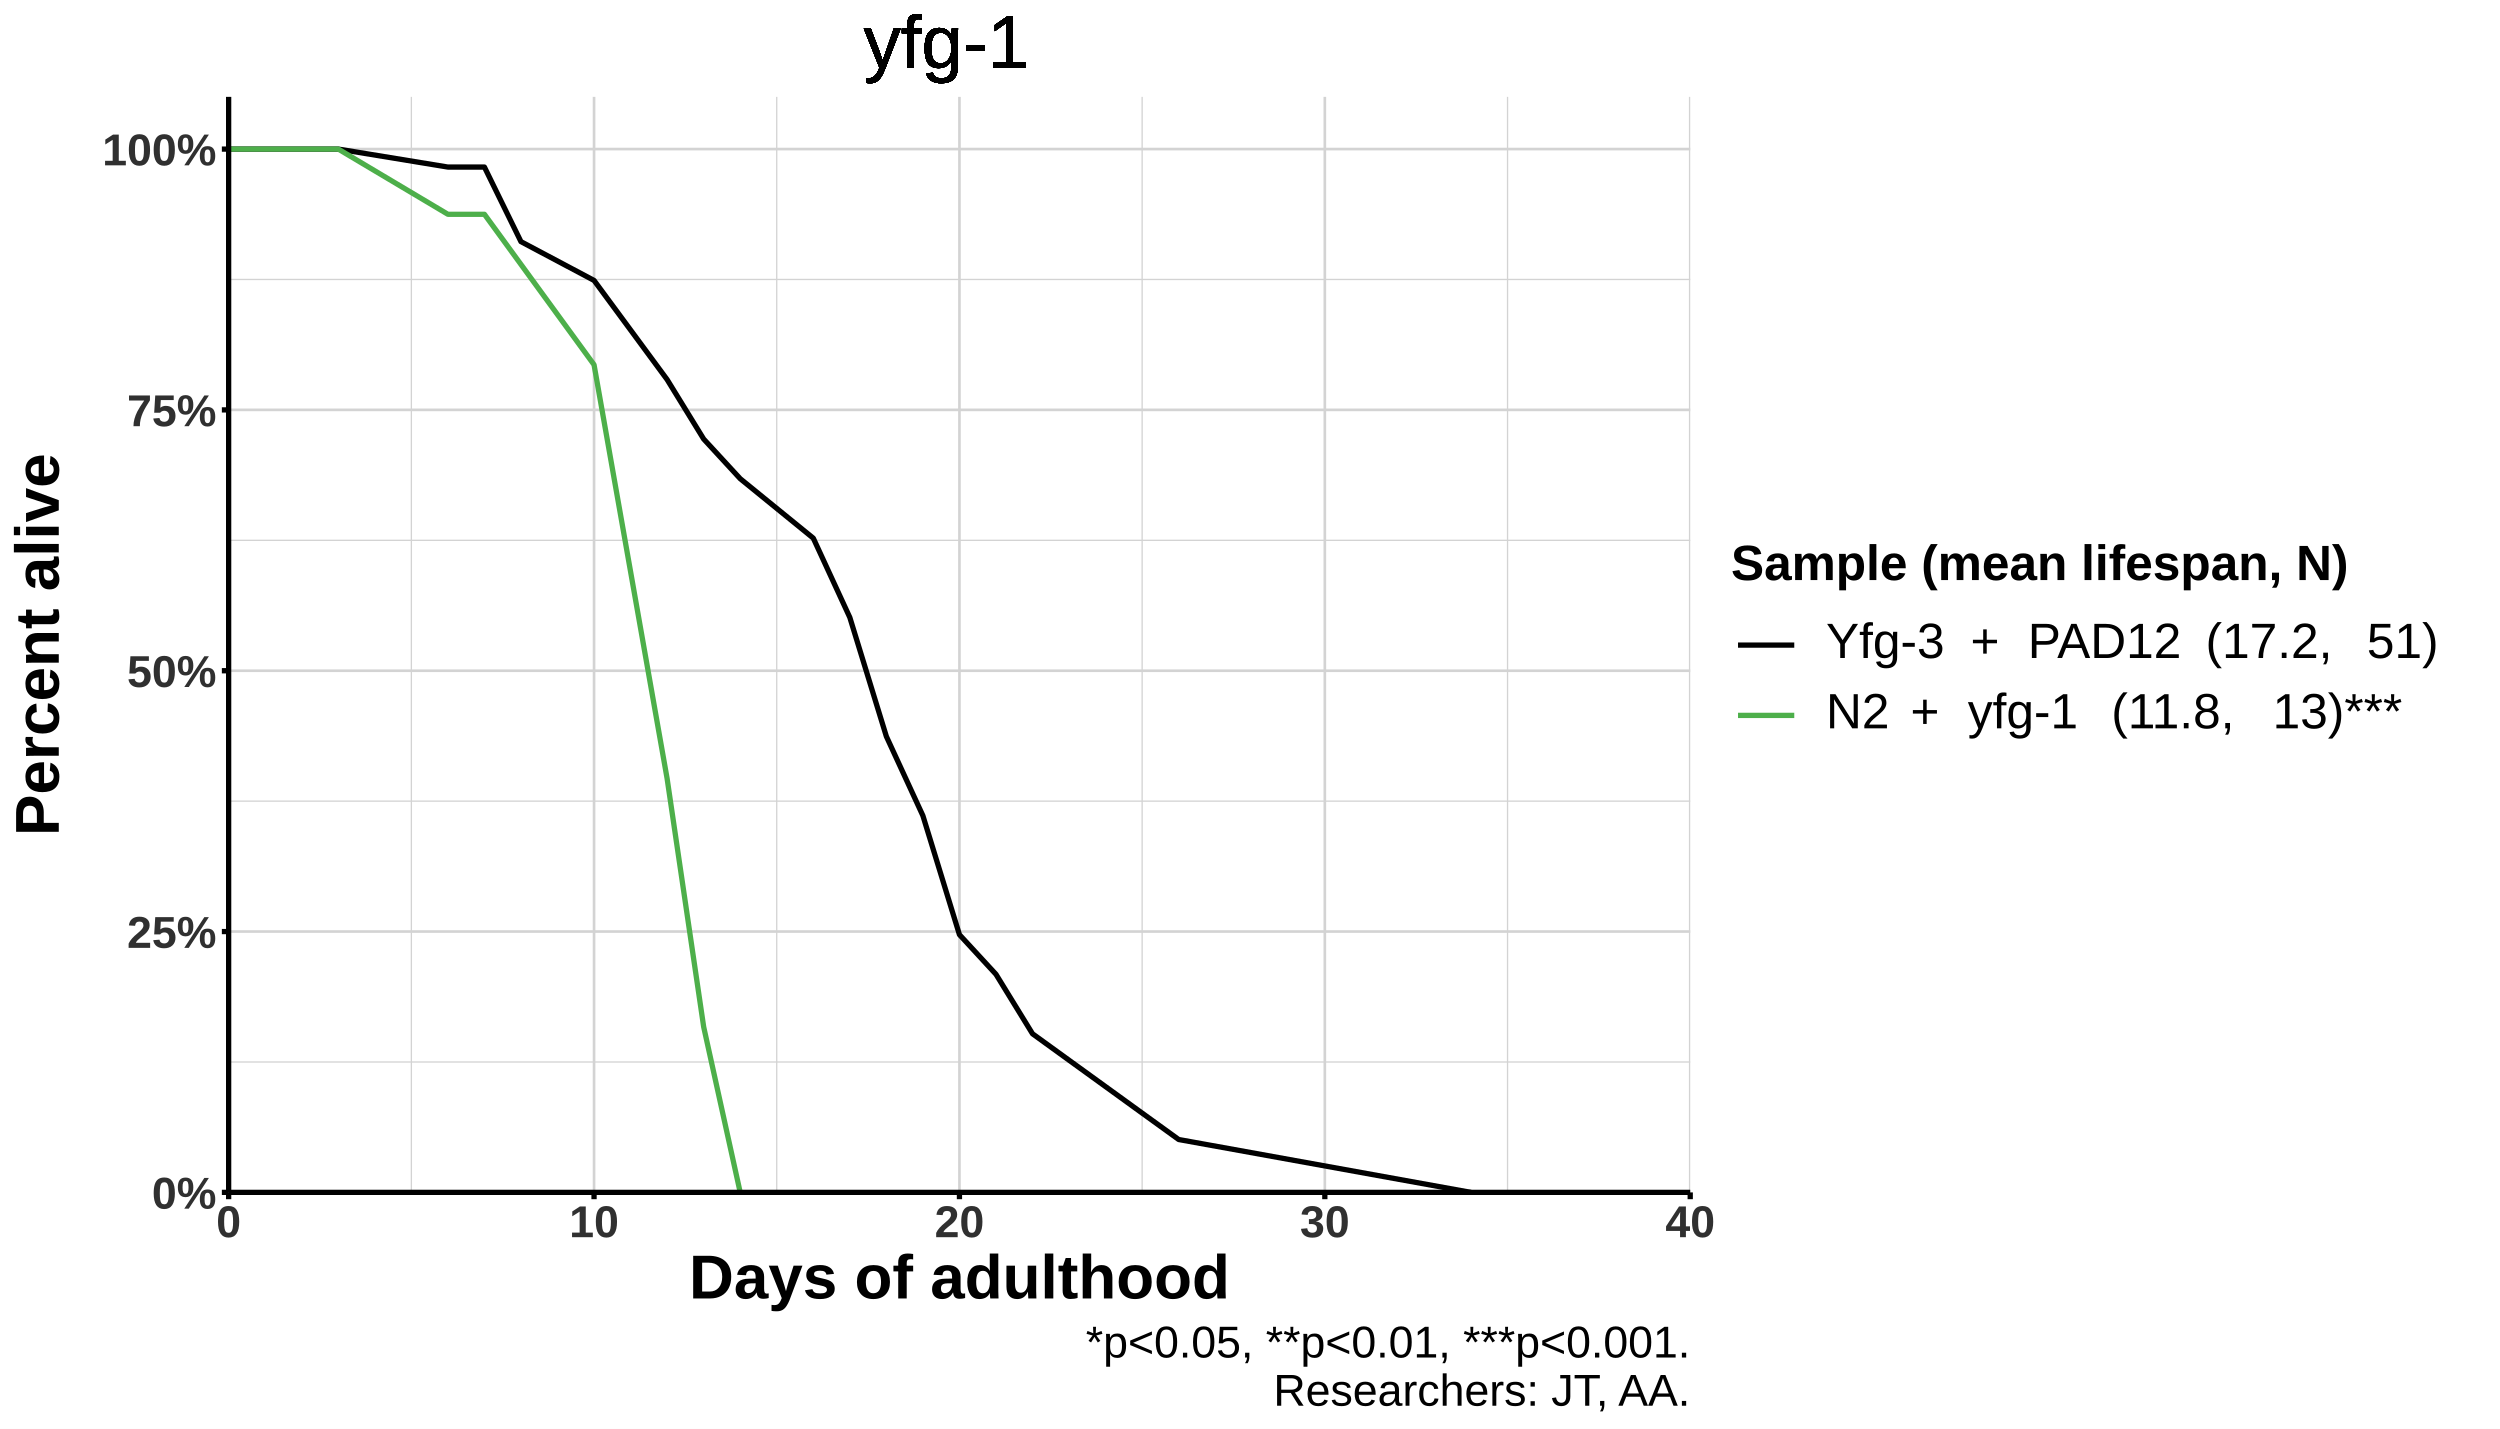
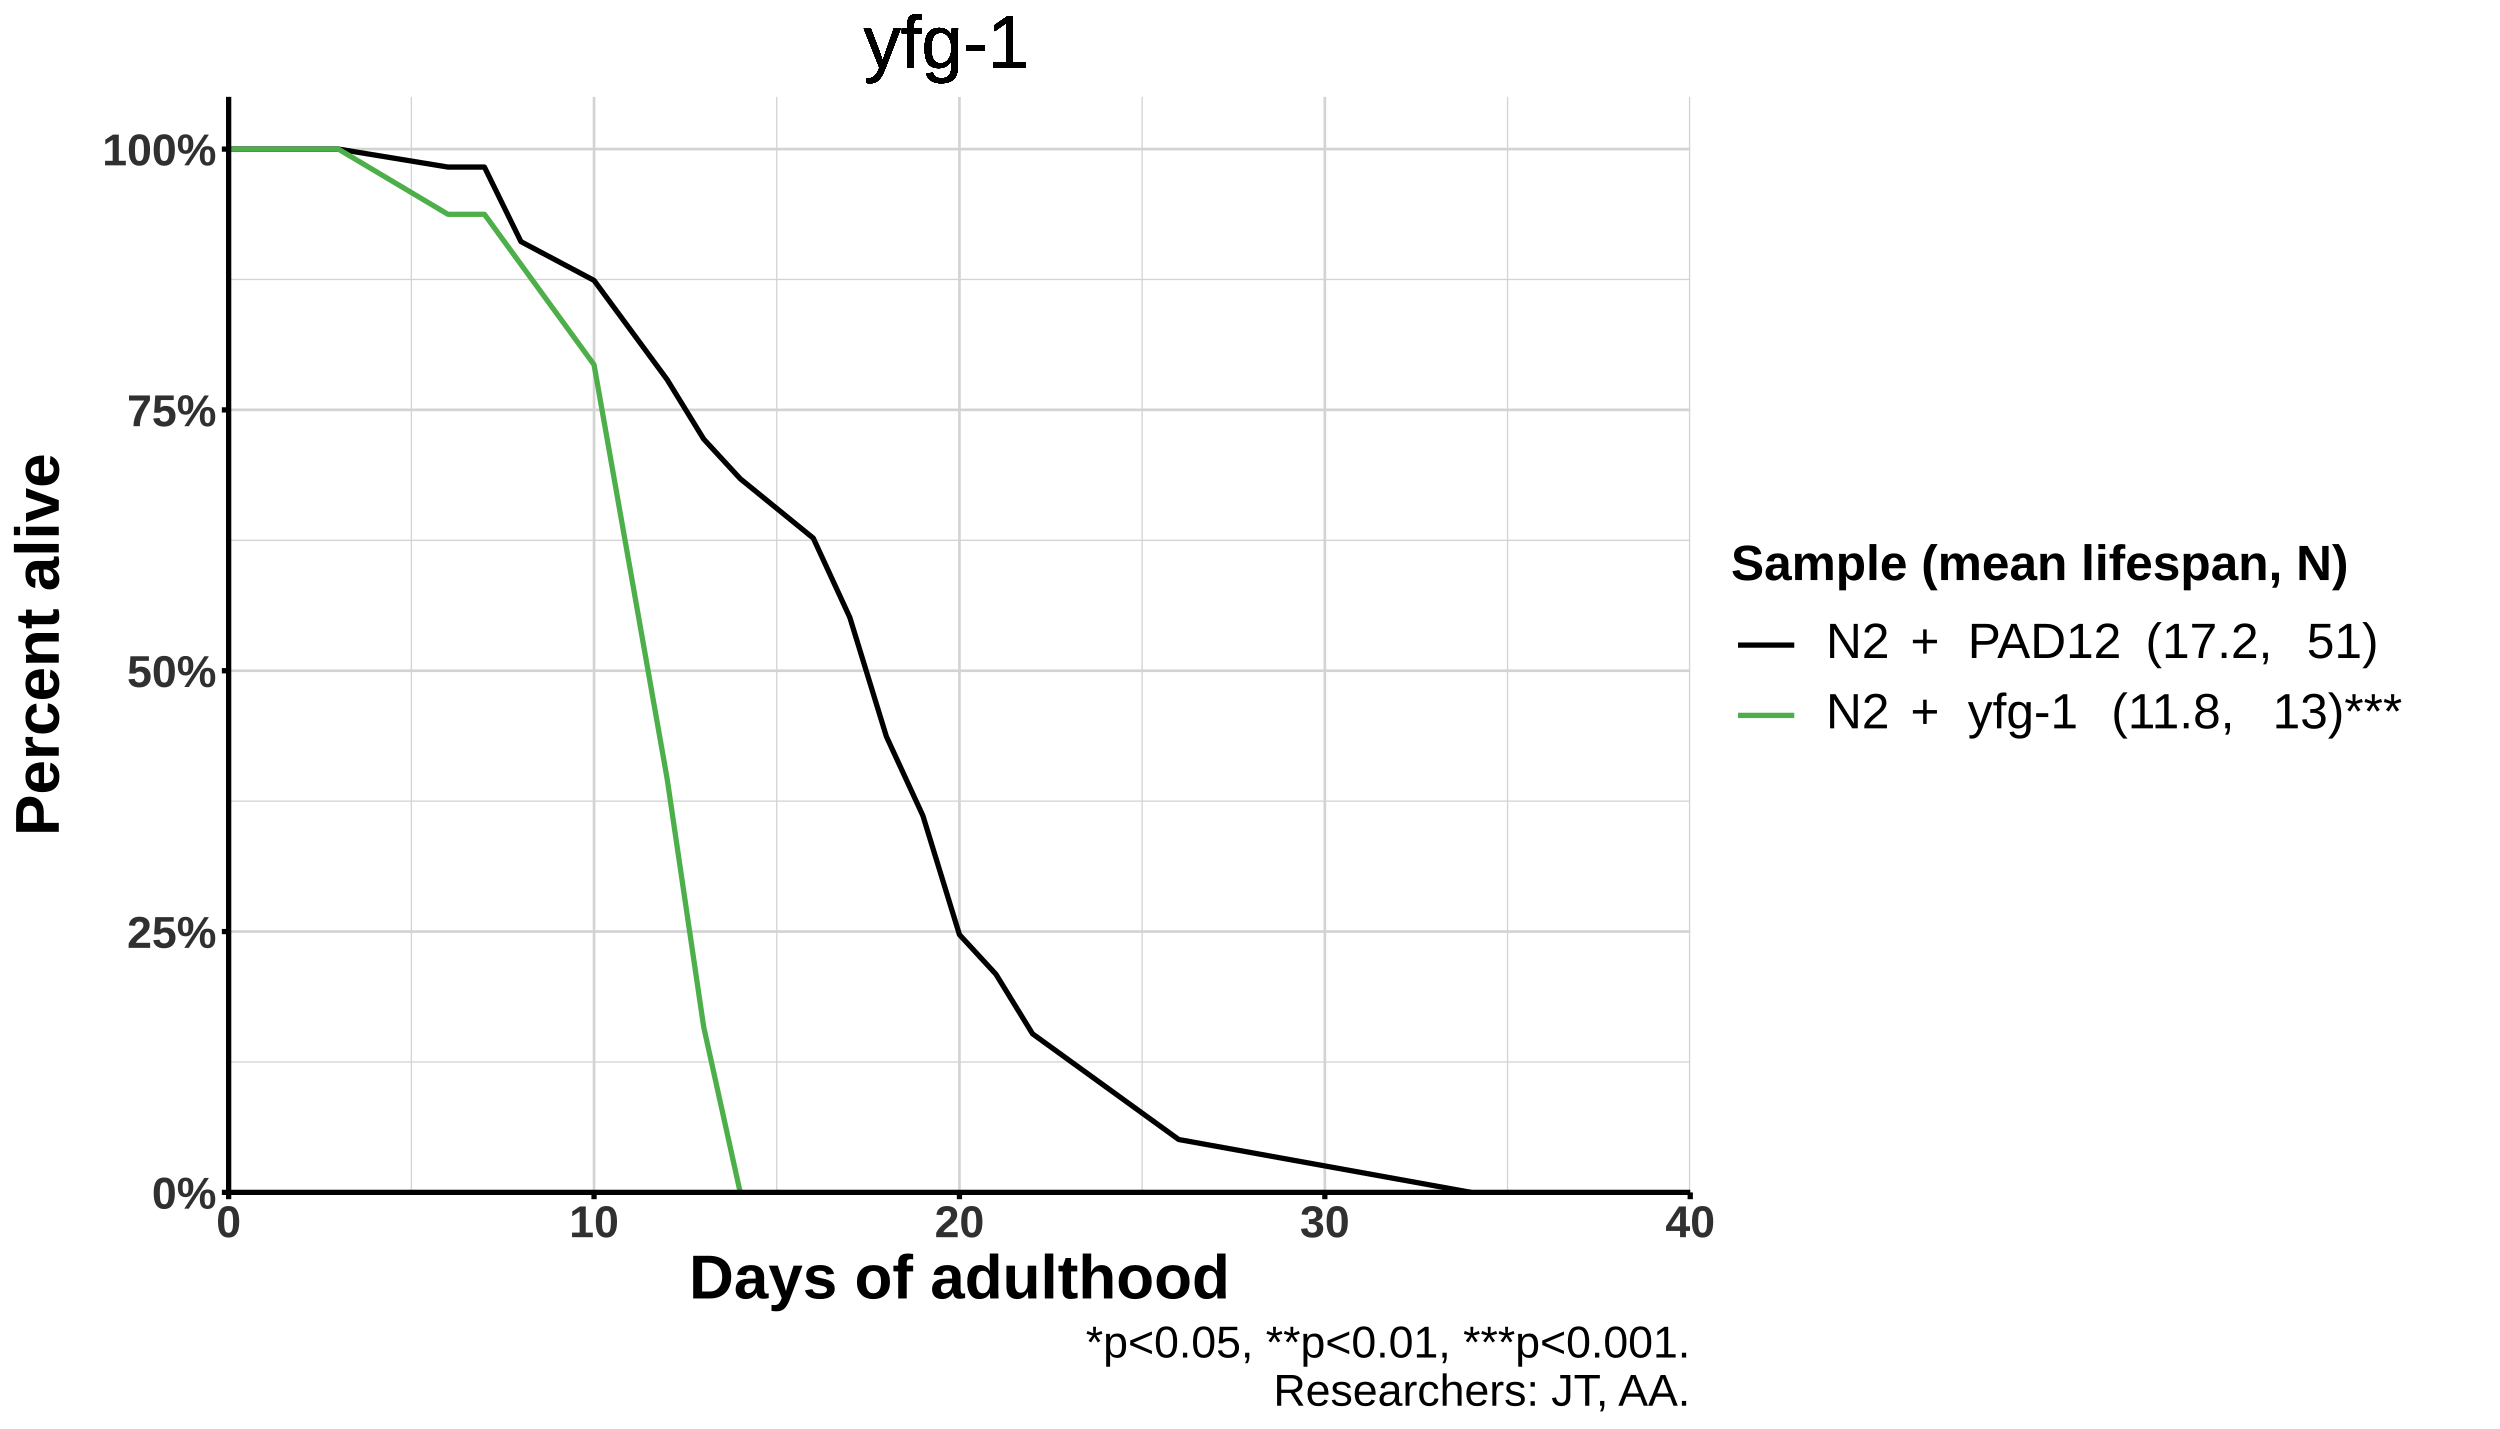
<svg xmlns="http://www.w3.org/2000/svg" class="svglite" width="1008.00pt" height="576.00pt" viewBox="0 0 1008.00 576.00">
  <defs>
    <style type="text/css">
    .svglite line, .svglite polyline, .svglite polygon, .svglite path, .svglite rect, .svglite circle {
      fill: none;
      stroke: #000000;
      stroke-linecap: round;
      stroke-linejoin: round;
      stroke-miterlimit: 10.00;
    }
    .svglite text {
      white-space: pre;
    }
  </style>
  </defs>
  <rect width="100%" height="100%" style="stroke: none; fill: #FFFFFF;" />
  <defs>
    <clipPath id="cpMC4wMHwxMDA4LjAwfDAuMDB8NTc2LjAw">
      <rect x="0.00" y="0.00" width="1008.00" height="576.00" />
    </clipPath>
  </defs>
  <g clip-path="url(#cpMC4wMHwxMDA4LjAwfDAuMDB8NTc2LjAw)">
    <rect x="0.00" y="0.00" width="1008.00" height="576.00" style="stroke-width: 1.07; stroke: #FFFFFF; fill: #FFFFFF;" />
  </g>
  <defs>
    <clipPath id="cpOTIuMTl8NjgxLjUwfDM5LjA3fDQ4MC43Nw==">
      <rect x="92.19" y="39.07" width="589.31" height="441.69" />
    </clipPath>
  </defs>
  <g clip-path="url(#cpOTIuMTl8NjgxLjUwfDM5LjA3fDQ4MC43Nw==)">
    <polyline points="92.19,428.19 681.50,428.19 " style="stroke-width: 0.53; stroke: #D3D3D3; stroke-linecap: butt;" />
    <polyline points="92.19,323.02 681.50,323.02 " style="stroke-width: 0.53; stroke: #D3D3D3; stroke-linecap: butt;" />
    <polyline points="92.19,217.86 681.50,217.86 " style="stroke-width: 0.53; stroke: #D3D3D3; stroke-linecap: butt;" />
    <polyline points="92.19,112.69 681.50,112.69 " style="stroke-width: 0.53; stroke: #D3D3D3; stroke-linecap: butt;" />
    <polyline points="165.86,480.77 165.86,39.07 " style="stroke-width: 0.53; stroke: #D3D3D3; stroke-linecap: butt;" />
    <polyline points="313.18,480.77 313.18,39.07 " style="stroke-width: 0.53; stroke: #D3D3D3; stroke-linecap: butt;" />
    <polyline points="460.51,480.77 460.51,39.07 " style="stroke-width: 0.53; stroke: #D3D3D3; stroke-linecap: butt;" />
    <polyline points="607.84,480.77 607.84,39.07 " style="stroke-width: 0.53; stroke: #D3D3D3; stroke-linecap: butt;" />
    <polyline points="92.19,480.77 681.50,480.77 " style="stroke-width: 1.07; stroke: #D3D3D3; stroke-linecap: butt;" />
    <polyline points="92.19,375.60 681.50,375.60 " style="stroke-width: 1.07; stroke: #D3D3D3; stroke-linecap: butt;" />
    <polyline points="92.19,270.44 681.50,270.44 " style="stroke-width: 1.07; stroke: #D3D3D3; stroke-linecap: butt;" />
    <polyline points="92.19,165.27 681.50,165.27 " style="stroke-width: 1.07; stroke: #D3D3D3; stroke-linecap: butt;" />
    <polyline points="92.19,60.11 681.50,60.11 " style="stroke-width: 1.07; stroke: #D3D3D3; stroke-linecap: butt;" />
    <polyline points="92.19,480.77 92.19,39.07 " style="stroke-width: 1.07; stroke: #D3D3D3; stroke-linecap: butt;" />
    <polyline points="239.52,480.77 239.52,39.07 " style="stroke-width: 1.07; stroke: #D3D3D3; stroke-linecap: butt;" />
    <polyline points="386.85,480.77 386.85,39.07 " style="stroke-width: 1.07; stroke: #D3D3D3; stroke-linecap: butt;" />
    <polyline points="534.17,480.77 534.17,39.07 " style="stroke-width: 1.07; stroke: #D3D3D3; stroke-linecap: butt;" />
    <polyline points="681.50,480.77 681.50,39.07 " style="stroke-width: 1.07; stroke: #D3D3D3; stroke-linecap: butt;" />
    <polyline points="92.19,60.11 136.39,60.11 180.59,67.36 195.32,67.36 210.05,97.43 239.52,113.07 268.98,153.04 283.72,177.02 298.45,193.01 327.92,216.99 342.65,248.96 357.38,296.92 372.11,328.89 386.85,376.86 401.58,392.84 416.31,416.82 431.04,427.48 445.78,438.14 460.51,448.80 475.24,459.45 593.10,480.77 " style="stroke-width: 2.13; stroke-linecap: butt;" />
    <polyline points="92.19,60.11 136.39,60.11 180.59,86.40 195.32,86.40 239.52,147.07 268.98,313.92 283.72,414.03 298.45,480.77 " style="stroke-width: 2.13; stroke: #4DAF4A; stroke-linecap: butt;" />
  </g>
  <g clip-path="url(#cpMC4wMHwxMDA4LjAwfDAuMDB8NTc2LjAw)">
    <polyline points="92.19,480.77 92.19,39.07 " style="stroke-width: 2.13; stroke-linecap: butt;" />
    <text x="87.26" y="487.33" text-anchor="end" style="font-size: 18.00px; font-weight: bold;fill: #303030; font-family: &quot;Arial&quot;;">0%</text>
    <text x="87.26" y="382.17" text-anchor="end" style="font-size: 18.00px; font-weight: bold;fill: #303030; font-family: &quot;Arial&quot;;">25%</text>
    <text x="87.26" y="277.00" text-anchor="end" style="font-size: 18.00px; font-weight: bold;fill: #303030; font-family: &quot;Arial&quot;;">50%</text>
    <text x="87.26" y="171.84" text-anchor="end" style="font-size: 18.00px; font-weight: bold;fill: #303030; font-family: &quot;Arial&quot;;">75%</text>
    <text x="87.26" y="66.67" text-anchor="end" style="font-size: 18.00px; font-weight: bold;fill: #303030; font-family: &quot;Arial&quot;;">100%</text>
    <polyline points="89.45,480.77 92.19,480.77 " style="stroke-width: 2.13; stroke-linecap: butt;" />
    <polyline points="89.45,375.60 92.19,375.60 " style="stroke-width: 2.13; stroke-linecap: butt;" />
    <polyline points="89.45,270.44 92.19,270.44 " style="stroke-width: 2.13; stroke-linecap: butt;" />
    <polyline points="89.45,165.27 92.19,165.27 " style="stroke-width: 2.13; stroke-linecap: butt;" />
    <polyline points="89.45,60.11 92.19,60.11 " style="stroke-width: 2.13; stroke-linecap: butt;" />
    <polyline points="92.19,480.77 681.50,480.77 " style="stroke-width: 2.13; stroke-linecap: butt;" />
    <polyline points="92.19,483.51 92.19,480.77 " style="stroke-width: 2.13; stroke-linecap: butt;" />
    <polyline points="239.52,483.51 239.52,480.77 " style="stroke-width: 2.13; stroke-linecap: butt;" />
    <polyline points="386.85,483.51 386.85,480.77 " style="stroke-width: 2.13; stroke-linecap: butt;" />
    <polyline points="534.17,483.51 534.17,480.77 " style="stroke-width: 2.13; stroke-linecap: butt;" />
    <polyline points="681.50,483.51 681.50,480.77 " style="stroke-width: 2.13; stroke-linecap: butt;" />
    <text x="92.19" y="498.83" text-anchor="middle" style="font-size: 18.00px; font-weight: bold;fill: #303030; font-family: &quot;Arial&quot;;">0</text>
    <text x="239.52" y="498.83" text-anchor="middle" style="font-size: 18.00px; font-weight: bold;fill: #303030; font-family: &quot;Arial&quot;;">10</text>
    <text x="386.85" y="498.83" text-anchor="middle" style="font-size: 18.00px; font-weight: bold;fill: #303030; font-family: &quot;Arial&quot;;">20</text>
    <text x="534.17" y="498.83" text-anchor="middle" style="font-size: 18.00px; font-weight: bold;fill: #303030; font-family: &quot;Arial&quot;;">30</text>
    <text x="681.50" y="498.83" text-anchor="middle" style="font-size: 18.00px; font-weight: bold;fill: #303030; font-family: &quot;Arial&quot;;">40</text>
    <text x="386.85" y="523.53" text-anchor="middle" style="font-size: 25.00px; font-weight: bold; font-family: &quot;Arial&quot;;">Days of adulthood</text>
    <text transform="translate(23.70,259.92) rotate(-90)" text-anchor="middle" style="font-size: 25.00px; font-weight: bold; font-family: &quot;Arial&quot;;">Percent alive</text>
    <text x="697.94" y="233.88" style="font-size: 20.00px; font-weight: bold; font-family: &quot;Arial&quot;;">Sample (mean lifespan, N)</text>
    <rect x="697.94" y="245.93" width="28.35" height="28.35" style="stroke-width: 1.07; stroke: none;" />
    <line x1="700.77" y1="260.10" x2="723.45" y2="260.10" style="stroke-width: 2.13; stroke-linecap: butt;" />
    <rect x="697.94" y="274.27" width="28.35" height="28.35" style="stroke-width: 1.07; stroke: none;" />
    <line x1="700.77" y1="288.45" x2="723.45" y2="288.45" style="stroke-width: 2.13; stroke: #4DAF4A; stroke-linecap: butt;" />
-     <text x="736.25" y="265.31" style="font-size: 20.00px; font-family: &quot;Arial&quot;;">Yfg-3</text>
-     <text x="794.50" y="265.31" style="font-size: 20.00px; font-family: &quot;Arial&quot;;">+</text>
-     <text x="817.61" y="265.31" style="font-size: 20.00px; font-family: &quot;Arial&quot;;">PAD12</text>
-     <text x="889.28" y="265.31" style="font-size: 20.00px; font-family: &quot;Arial&quot;;">(17.2,</text>
-     <text x="954.32" y="265.31" style="font-size: 20.00px; font-family: &quot;Arial&quot;;">51)</text>
+     <text x="736.25" y="265.31" style="font-size: 20.00px; font-family: &quot;Arial&quot;;">N2</text>
+     <text x="770.29" y="265.31" style="font-size: 20.00px; font-family: &quot;Arial&quot;;">+</text>
+     <text x="793.41" y="265.31" style="font-size: 20.00px; font-family: &quot;Arial&quot;;">PAD12</text>
+     <text x="865.07" y="265.31" style="font-size: 20.00px; font-family: &quot;Arial&quot;;">(17.2,</text>
+     <text x="930.11" y="265.31" style="font-size: 20.00px; font-family: &quot;Arial&quot;;">51)</text>
    <text x="736.25" y="293.66" style="font-size: 20.00px; font-family: &quot;Arial&quot;;">N2</text>
    <text x="770.29" y="293.66" style="font-size: 20.00px; font-family: &quot;Arial&quot;;">+</text>
    <text x="793.41" y="293.66" style="font-size: 20.00px; font-family: &quot;Arial&quot;;">yfg-1</text>
    <text x="851.27" y="293.66" style="font-size: 20.00px; font-family: &quot;Arial&quot;;">(11.8,</text>
    <text x="916.32" y="293.66" style="font-size: 20.00px; font-family: &quot;Arial&quot;;">13)***</text>
    <text x="348.21" y="27.35" style="font-size: 30.00px; font-family: &quot;Arial&quot;;">yfg-1</text>
    <text x="348.21" y="27.35" style="font-size: 30.00px; font-family: &quot;Arial&quot;;">yfg-1</text>
    <text x="348.21" y="27.35" style="font-size: 30.00px; font-family: &quot;Arial&quot;;">yfg-1</text>
    <text x="348.21" y="27.35" style="font-size: 30.00px; font-family: &quot;Arial&quot;;">yfg-1</text>
    <text x="348.21" y="27.35" style="font-size: 30.00px; font-family: &quot;Arial&quot;;">yfg-1</text>
    <text x="348.21" y="27.35" style="font-size: 30.00px; font-family: &quot;Arial&quot;;">yfg-1</text>
    <text x="348.21" y="27.35" style="font-size: 30.00px; font-family: &quot;Arial&quot;;">yfg-1</text>
    <text x="348.21" y="27.35" style="font-size: 30.00px; font-family: &quot;Arial&quot;;">yfg-1</text>
    <text x="348.21" y="27.35" style="font-size: 30.00px; font-family: &quot;Arial&quot;;">yfg-1</text>
    <text x="348.21" y="27.35" style="font-size: 30.00px; font-family: &quot;Arial&quot;;">yfg-1</text>
    <text x="348.21" y="27.35" style="font-size: 30.00px; font-family: &quot;Arial&quot;;">yfg-1</text>
    <text x="348.21" y="27.35" style="font-size: 30.00px; font-family: &quot;Arial&quot;;">yfg-1</text>
    <text x="348.21" y="27.35" style="font-size: 30.00px; font-family: &quot;Arial&quot;;">yfg-1</text>
    <text x="348.21" y="27.35" style="font-size: 30.00px; font-family: &quot;Arial&quot;;">yfg-1</text>
    <text x="348.21" y="27.35" style="font-size: 30.00px; font-family: &quot;Arial&quot;;">yfg-1</text>
    <text x="348.21" y="27.35" style="font-size: 30.00px; font-family: &quot;Arial&quot;;">yfg-1</text>
    <text x="348.21" y="27.35" style="font-size: 30.00px; font-family: &quot;Arial&quot;;">yfg-1</text>
    <text x="681.50" y="547.34" text-anchor="end" style="font-size: 18.00px; font-family: &quot;Arial&quot;;">*p&lt;0.05, **p&lt;0.01, ***p&lt;0.001.</text>
    <text x="681.50" y="566.78" text-anchor="end" style="font-size: 18.00px; font-family: &quot;Arial&quot;;">Researchers: JT, AA.</text>
  </g>
</svg>
